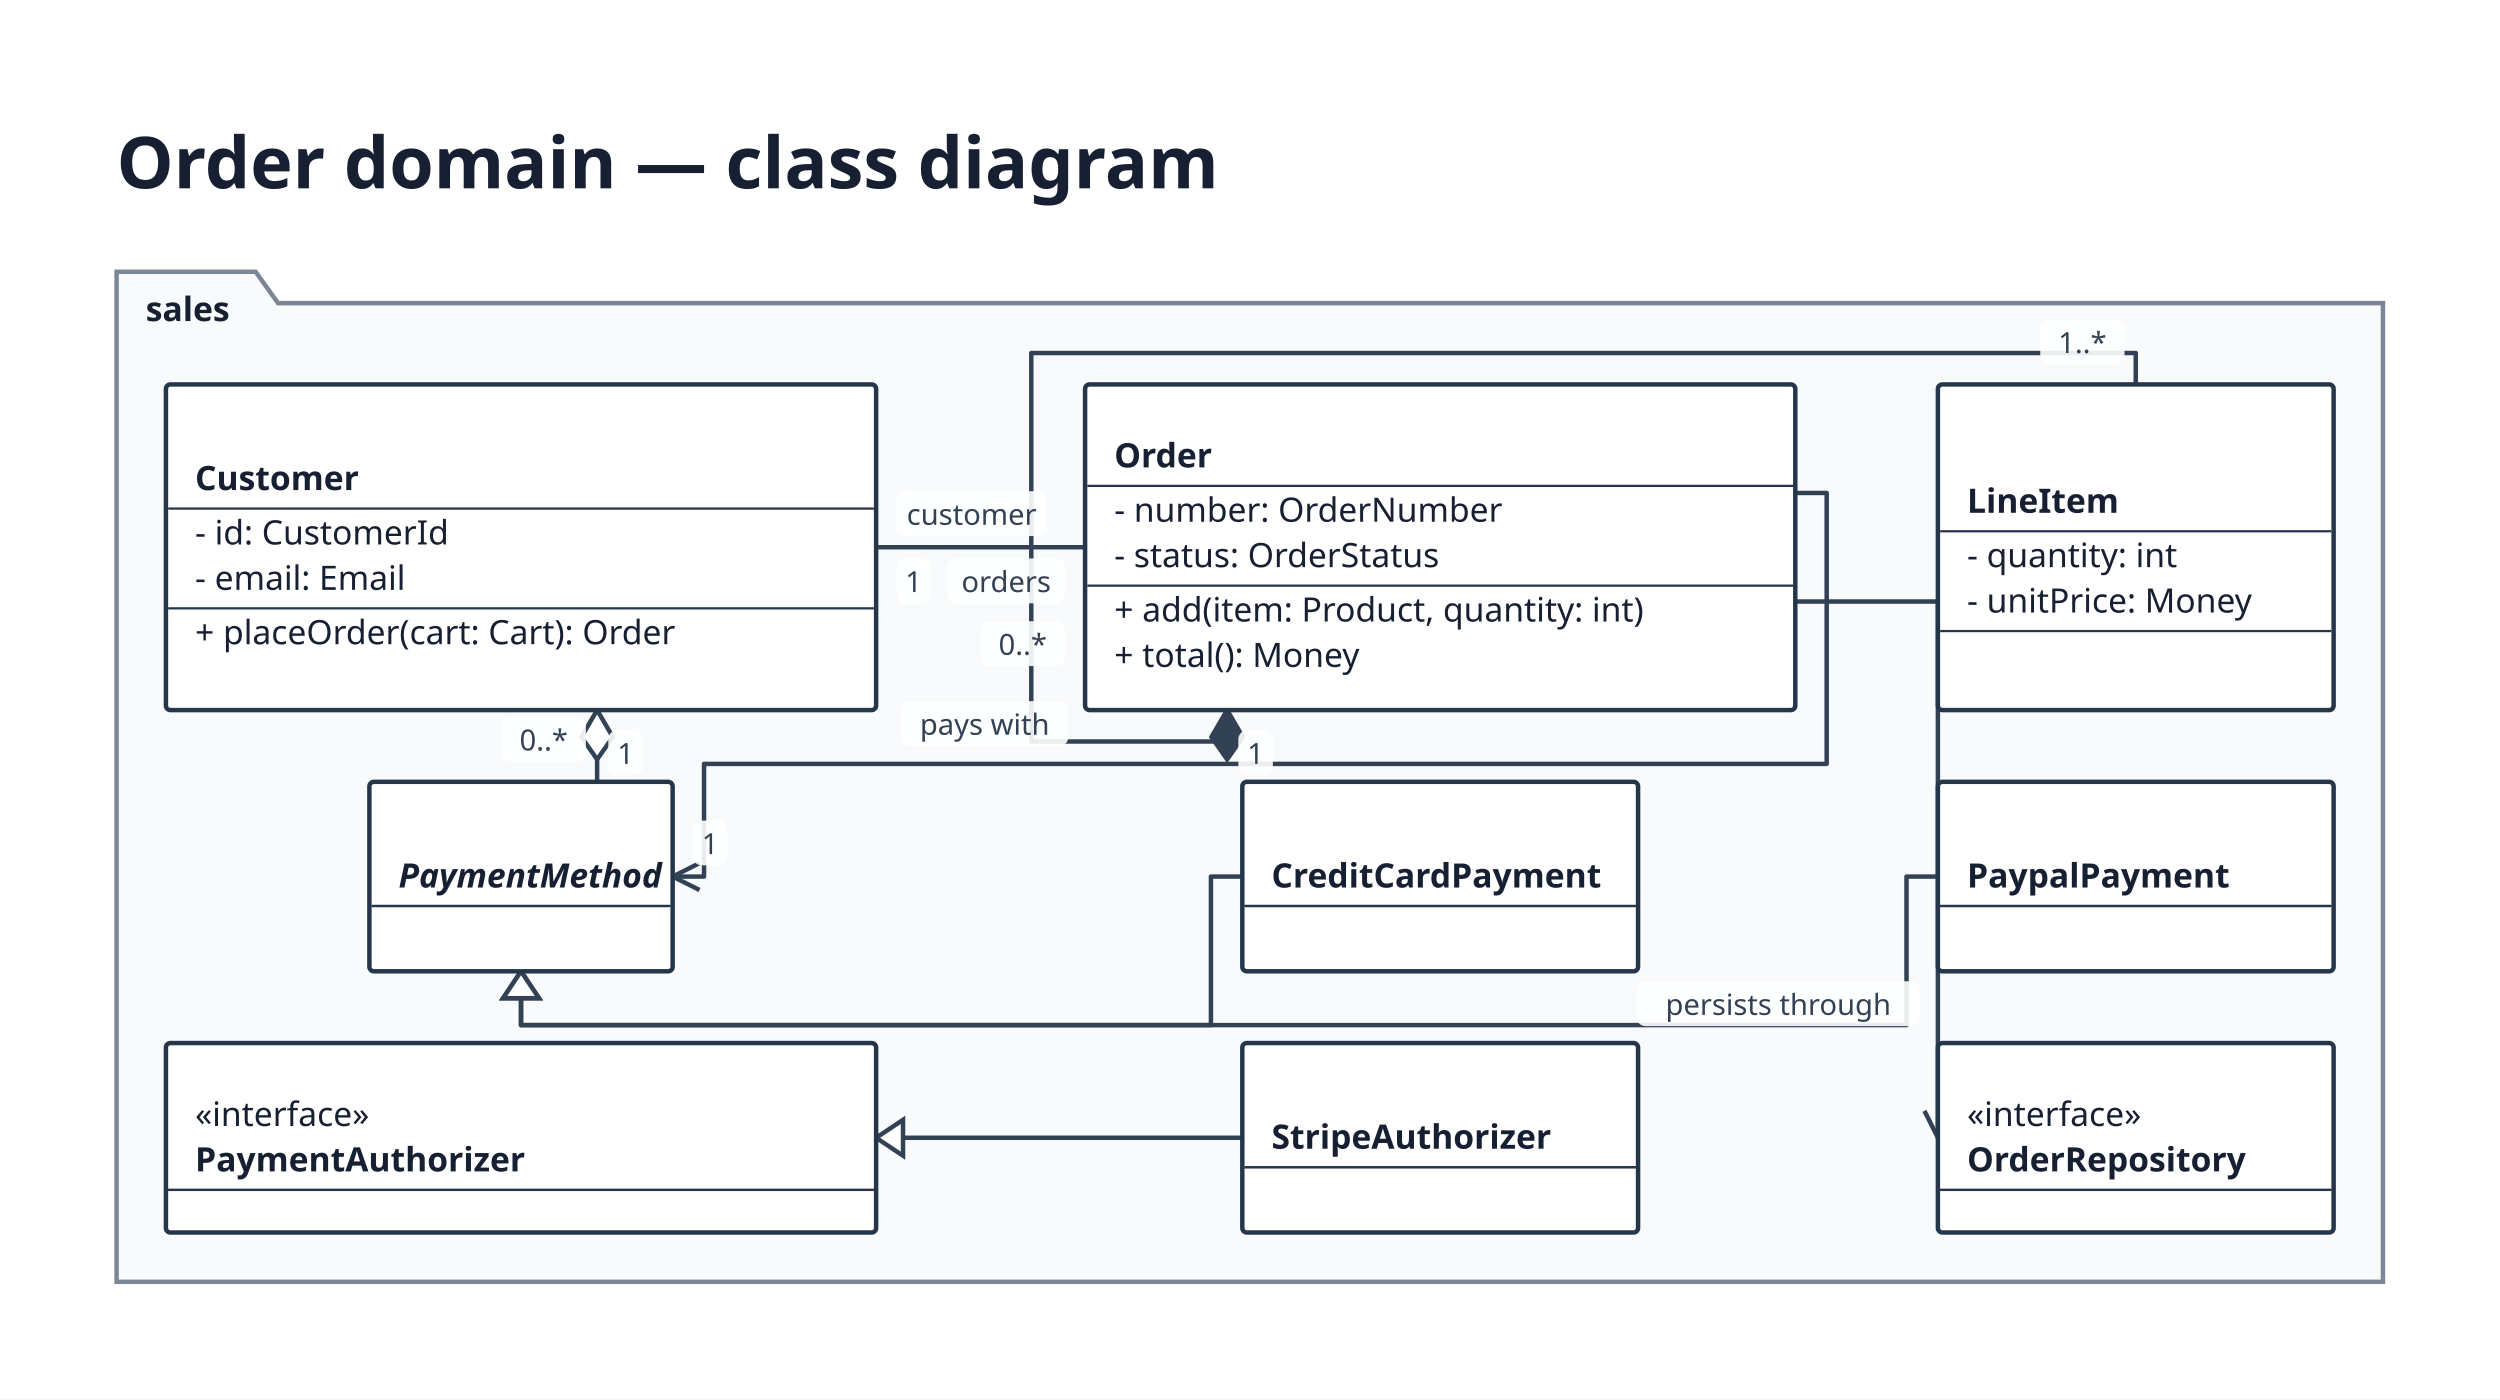
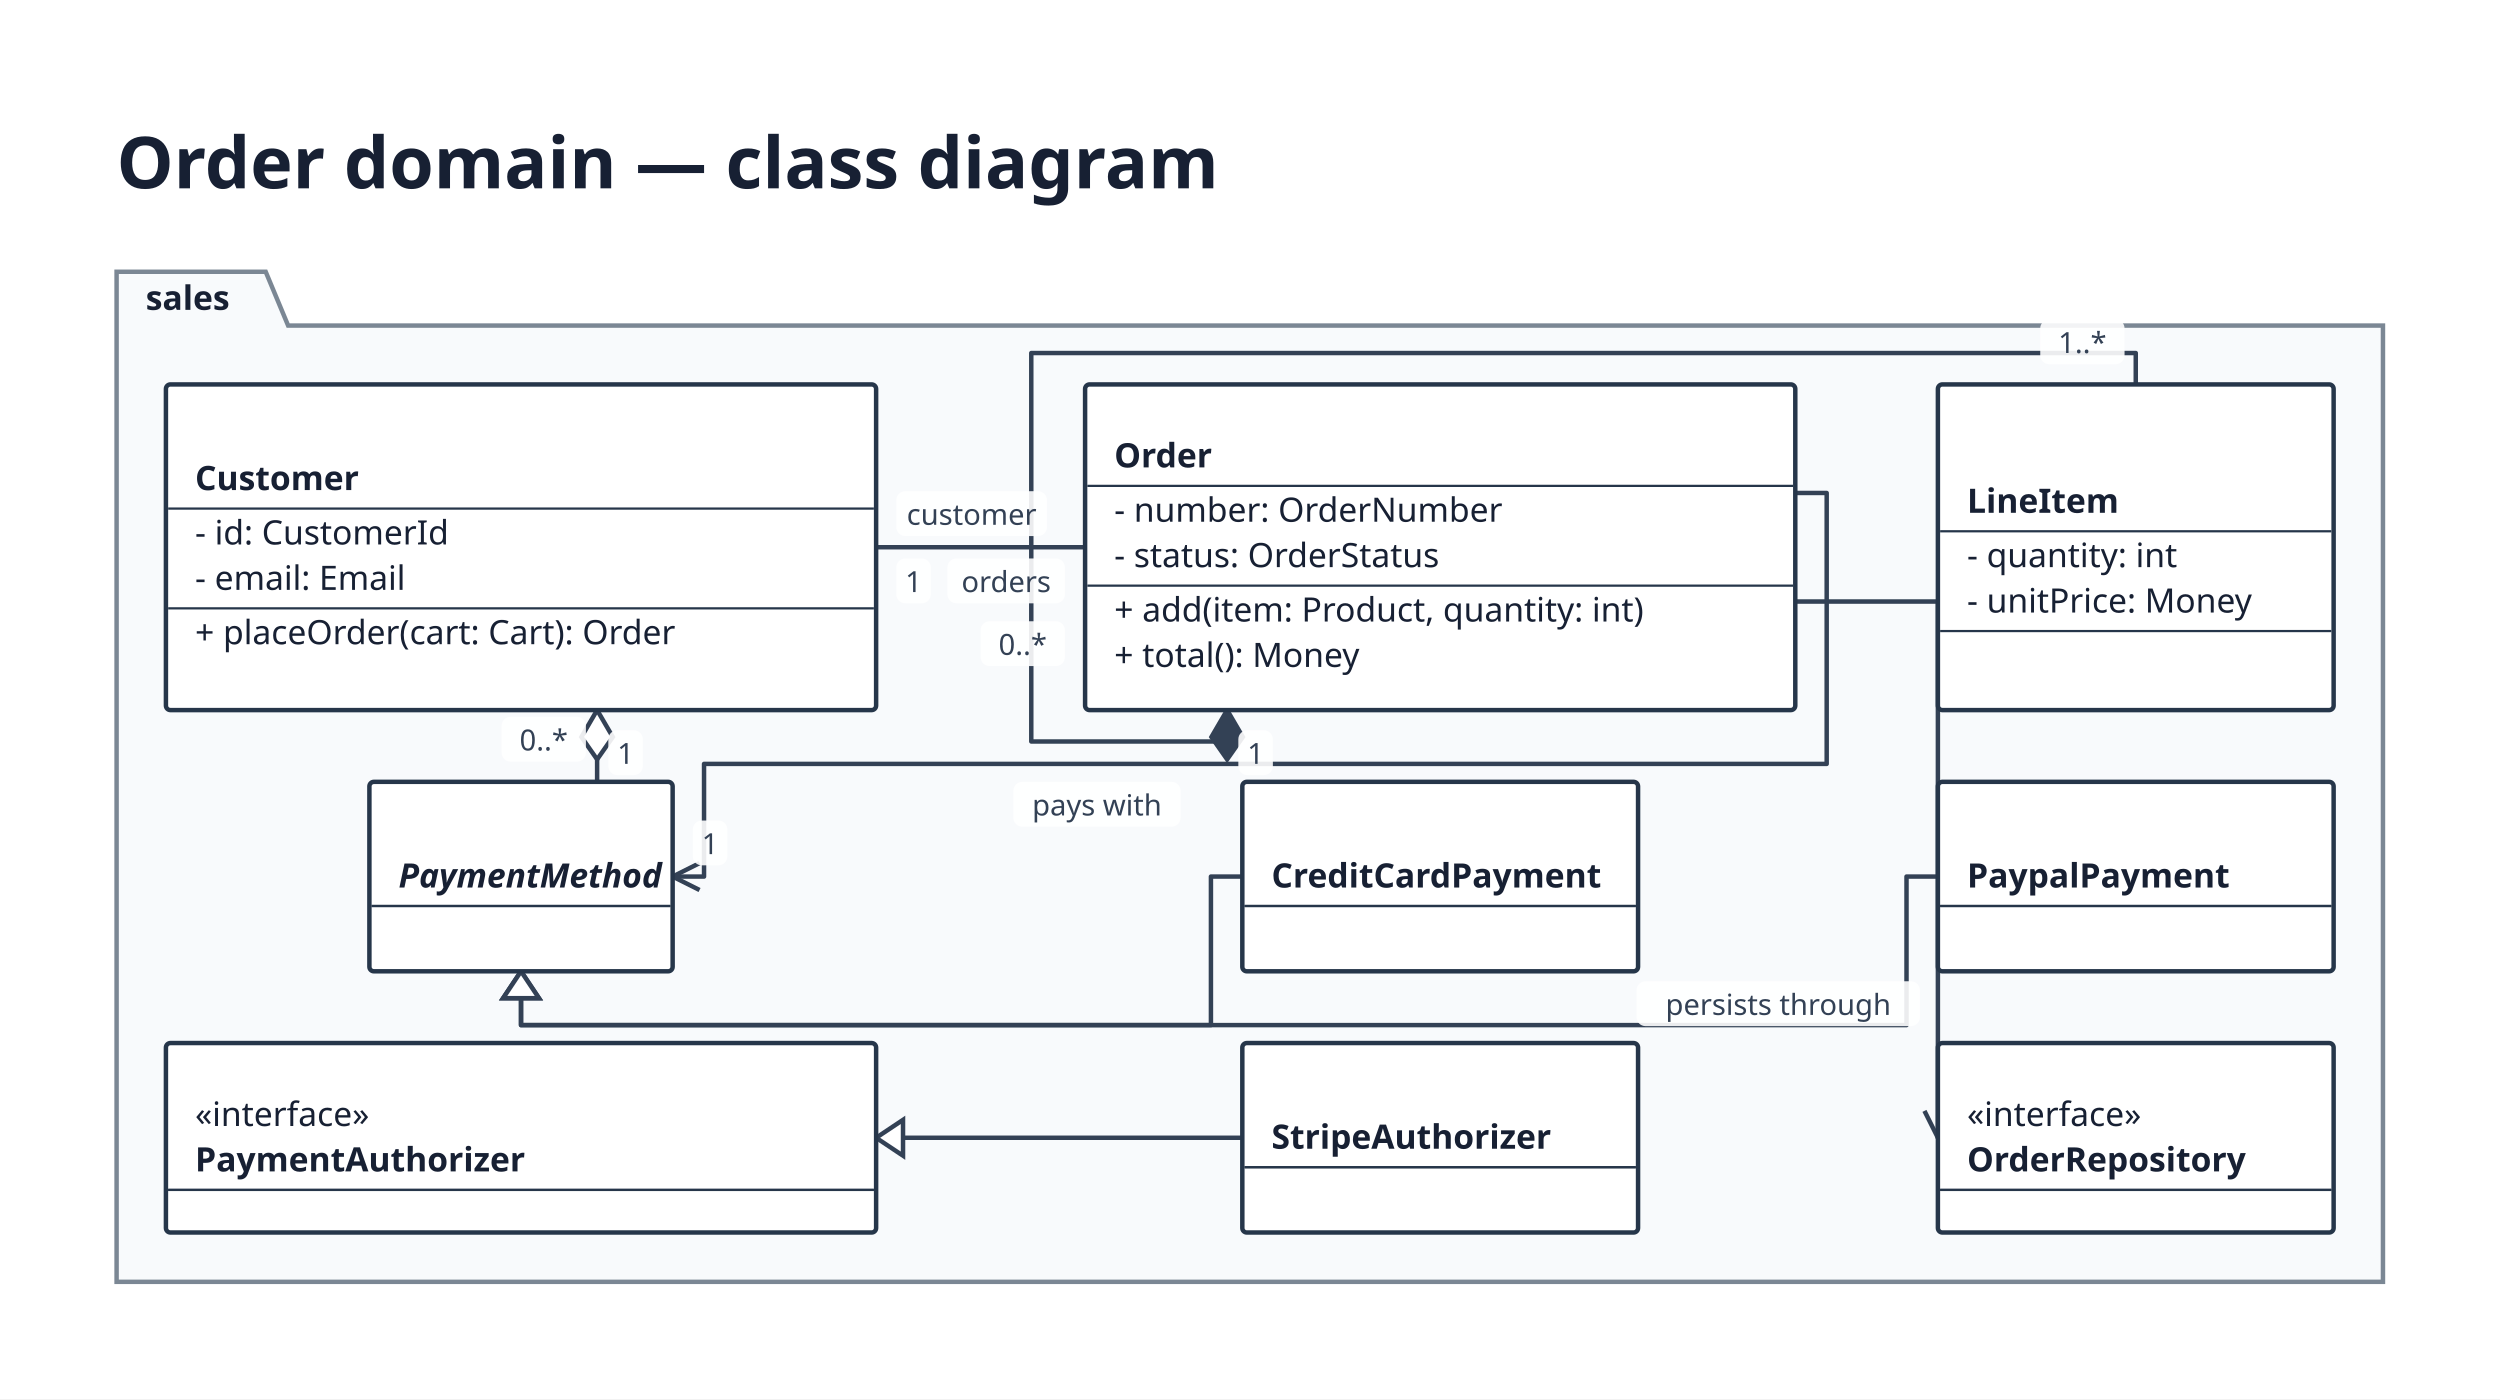
<svg xmlns="http://www.w3.org/2000/svg" width="1115" height="624" viewBox="0 0 1115 624" role="img" aria-label="uml-class-example">
  <rect width="100%" height="100%" fill="#ffffff" />
  <g id="boundaries">
-     <path d="M 52 135.2 V 571.7 H 1062.8 V 135.2 H 124 L 114 121.2 H 52 Z" fill="#f8fafc" stroke="#7b8794" stroke-width="2" />
+     <path d="M 52 145.2 V 571.7 H 1062.8 V 145.2 H 128.5 L 118.5 121.2 H 52 Z" fill="#f8fafc" stroke="#7b8794" stroke-width="2" />
  </g>
  <g id="corridor-dividers" />
  <g id="lines">
    <g data-line="customer-orders">
      <polyline points="390.75,244.075 483.95,244.075" fill="none" stroke="#334155" stroke-width="2" stroke-linejoin="round" stroke-linecap="round" />
    </g>
    <g data-line="order-items">
      <polyline points="547.3,316.7 547.3,330.7 459.95,330.7 459.95,157.45 952.55,157.45 952.55,171.45" fill="none" stroke="#334155" stroke-width="2" stroke-linejoin="round" stroke-linecap="round" />
      <polygon points="547.3,316.7 554.3,328.7 547.3,338.7 540.3,328.7" fill="#334155" stroke="#334155" stroke-width="2" />
    </g>
    <g data-line="customer-payment-methods">
      <polyline points="266.312,316.7 266.312,348.7" fill="none" stroke="#334155" stroke-width="2" stroke-linejoin="round" stroke-linecap="round" />
      <polygon points="266.312,316.7 273.312,328.7 266.312,338.7 259.312,328.7" fill="white" stroke="#334155" stroke-width="2" />
    </g>
    <g data-line="order-payment">
      <polyline points="800.7,219.867 814.7,219.867 814.7,340.7 314,340.7 314,390.95 300,390.95" fill="none" stroke="#334155" stroke-width="2" stroke-linejoin="round" stroke-linecap="round" />
      <path d="M 312 384.95 L 300 390.95 L 312 396.95" fill="none" stroke="#334155" stroke-width="2" stroke-linejoin="round" />
    </g>
    <g data-line="credit-card-generalization">
      <polyline points="554.075,390.95 540.075,390.95 540.075,457.2 232.375,457.2 232.375,433.2" fill="none" stroke="#334155" stroke-width="2" stroke-linejoin="round" stroke-linecap="round" />
      <polygon points="232.375,433.2 240.375,445.2 224.375,445.2" fill="white" stroke="#334155" stroke-width="2" />
    </g>
    <g data-line="paypal-generalization">
      <polyline points="864.3,390.95 850.3,390.95 850.3,457.2 232.375,457.2 232.375,433.2" fill="none" stroke="#334155" stroke-width="2" stroke-linejoin="round" stroke-linecap="round" />
      <polygon points="232.375,433.2 240.375,445.2 224.375,445.2" fill="white" stroke="#334155" stroke-width="2" />
    </g>
    <g data-line="stripe-realization">
      <polyline points="554.075,507.45 390.75,507.45" fill="none" stroke="#334155" stroke-width="2" stroke-linejoin="round" stroke-linecap="round" />
      <polygon points="390.75,507.45 402.75,499.45 402.75,515.45" fill="white" stroke="#334155" stroke-width="2" />
    </g>
    <g data-line="repository-dependency">
      <polyline points="800.7,268.283 820.7,268.283 864.3,268.283 864.3,507.45" fill="none" stroke="#334155" stroke-width="2" stroke-linejoin="round" stroke-linecap="round" />
      <path d="M 858.3 495.45 L 864.3 507.45 L 870.3 495.45" fill="none" stroke="#334155" stroke-width="2" stroke-linejoin="round" />
    </g>
  </g>
  <g id="objects">
    <rect x="74" y="171.45" width="316.75" height="145.25" rx="2" fill="#ffffff" stroke="#26364a" stroke-width="2" />
    <rect x="483.95" y="171.45" width="316.75" height="145.25" rx="2" fill="#ffffff" stroke="#26364a" stroke-width="2" />
    <rect x="864.3" y="171.45" width="176.5" height="145.25" rx="2" fill="#ffffff" stroke="#26364a" stroke-width="2" />
    <rect x="164.75" y="348.7" width="135.25" height="84.5" rx="2" fill="#ffffff" stroke="#26364a" stroke-width="2" />
    <rect x="554.075" y="348.7" width="176.5" height="84.5" rx="2" fill="#ffffff" stroke="#26364a" stroke-width="2" />
    <rect x="864.3" y="348.7" width="176.5" height="84.5" rx="2" fill="#ffffff" stroke="#26364a" stroke-width="2" />
    <rect x="74" y="465.2" width="316.75" height="84.5" rx="2" fill="#ffffff" stroke="#26364a" stroke-width="2" />
    <rect x="554.075" y="465.2" width="176.5" height="84.5" rx="2" fill="#ffffff" stroke="#26364a" stroke-width="2" />
    <rect x="864.3" y="465.2" width="176.5" height="84.5" rx="2" fill="#ffffff" stroke="#26364a" stroke-width="2" />
  </g>
  <g id="ports" />
  <g id="text">
    <text x="52" y="84" text-anchor="start" fill="#172033" font-family="ui-rounded, 'Comic Sans MS', sans-serif" font-size="32" font-weight="700">Order domain — class diagram</text>
-     <text x="65" y="143.2" text-anchor="start" fill="#172033" font-family="ui-rounded, 'Comic Sans MS', sans-serif" font-size="15" font-weight="700">sales</text>
+     <text x="65" y="138.2" text-anchor="start" fill="#172033" font-family="ui-rounded, 'Comic Sans MS', sans-serif" font-size="15" font-weight="700">sales</text>
    <text x="87" y="218.575" text-anchor="start" fill="#172033" font-family="ui-rounded, 'Comic Sans MS', sans-serif" font-size="15" font-weight="700">Customer</text>
    <path d="M 75 226.825 H 389.75" stroke="#26364a" stroke-width="1" />
    <text x="87" y="242.825" text-anchor="start" fill="#172033" font-family="ui-rounded, 'Comic Sans MS', sans-serif" font-size="15" font-weight="450">- id: CustomerId</text>
    <text x="87" y="263.075" text-anchor="start" fill="#172033" font-family="ui-rounded, 'Comic Sans MS', sans-serif" font-size="15" font-weight="450">- email: Email</text>
    <path d="M 75 271.325 H 389.75" stroke="#26364a" stroke-width="1" />
    <text x="87" y="287.325" text-anchor="start" fill="#172033" font-family="ui-rounded, 'Comic Sans MS', sans-serif" font-size="15" font-weight="450">+ placeOrder(cart: Cart): Order</text>
    <text x="496.95" y="208.45" text-anchor="start" fill="#172033" font-family="ui-rounded, 'Comic Sans MS', sans-serif" font-size="15" font-weight="700">Order</text>
    <path d="M 484.95 216.7 H 799.7" stroke="#26364a" stroke-width="1" />
    <text x="496.95" y="232.7" text-anchor="start" fill="#172033" font-family="ui-rounded, 'Comic Sans MS', sans-serif" font-size="15" font-weight="450">- number: OrderNumber</text>
    <text x="496.95" y="252.95" text-anchor="start" fill="#172033" font-family="ui-rounded, 'Comic Sans MS', sans-serif" font-size="15" font-weight="450">- status: OrderStatus</text>
    <path d="M 484.95 261.2 H 799.7" stroke="#26364a" stroke-width="1" />
    <text x="496.95" y="277.2" text-anchor="start" fill="#172033" font-family="ui-rounded, 'Comic Sans MS', sans-serif" font-size="15" font-weight="450">+ add(item: Product, quantity: int)</text>
    <text x="496.95" y="297.45" text-anchor="start" fill="#172033" font-family="ui-rounded, 'Comic Sans MS', sans-serif" font-size="15" font-weight="450">+ total(): Money</text>
    <text x="877.3" y="228.7" text-anchor="start" fill="#172033" font-family="ui-rounded, 'Comic Sans MS', sans-serif" font-size="15" font-weight="700">LineItem</text>
    <path d="M 865.3 236.95 H 1039.8" stroke="#26364a" stroke-width="1" />
    <text x="877.3" y="252.95" text-anchor="start" fill="#172033" font-family="ui-rounded, 'Comic Sans MS', sans-serif" font-size="15" font-weight="450">- quantity: int</text>
    <text x="877.3" y="273.2" text-anchor="start" fill="#172033" font-family="ui-rounded, 'Comic Sans MS', sans-serif" font-size="15" font-weight="450">- unitPrice: Money</text>
    <path d="M 865.3 281.45 H 1039.8" stroke="#26364a" stroke-width="1" />
    <text x="177.75" y="395.825" text-anchor="start" fill="#172033" font-family="ui-rounded, 'Comic Sans MS', sans-serif" font-size="15" font-weight="700" font-style="italic">PaymentMethod</text>
    <path d="M 165.75 404.075 H 299" stroke="#26364a" stroke-width="1" />
    <path d="M 165.75 404.075 H 299" stroke="#26364a" stroke-width="1" />
    <text x="567.075" y="395.825" text-anchor="start" fill="#172033" font-family="ui-rounded, 'Comic Sans MS', sans-serif" font-size="15" font-weight="700">CreditCardPayment</text>
    <path d="M 555.075 404.075 H 729.575" stroke="#26364a" stroke-width="1" />
    <path d="M 555.075 404.075 H 729.575" stroke="#26364a" stroke-width="1" />
    <text x="877.3" y="395.825" text-anchor="start" fill="#172033" font-family="ui-rounded, 'Comic Sans MS', sans-serif" font-size="15" font-weight="700">PaypalPayment</text>
    <path d="M 865.3 404.075 H 1039.8" stroke="#26364a" stroke-width="1" />
    <path d="M 865.3 404.075 H 1039.8" stroke="#26364a" stroke-width="1" />
    <text x="87" y="502.2" text-anchor="start" fill="#172033" font-family="ui-rounded, 'Comic Sans MS', sans-serif" font-size="15" font-weight="450">«interface»</text>
    <text x="87" y="522.45" text-anchor="start" fill="#172033" font-family="ui-rounded, 'Comic Sans MS', sans-serif" font-size="15" font-weight="700">PaymentAuthorizer</text>
    <path d="M 75 530.7 H 389.75" stroke="#26364a" stroke-width="1" />
    <path d="M 75 530.7 H 389.75" stroke="#26364a" stroke-width="1" />
    <text x="567.075" y="512.325" text-anchor="start" fill="#172033" font-family="ui-rounded, 'Comic Sans MS', sans-serif" font-size="15" font-weight="700">StripeAuthorizer</text>
    <path d="M 555.075 520.575 H 729.575" stroke="#26364a" stroke-width="1" />
    <path d="M 555.075 520.575 H 729.575" stroke="#26364a" stroke-width="1" />
    <text x="877.3" y="502.2" text-anchor="start" fill="#172033" font-family="ui-rounded, 'Comic Sans MS', sans-serif" font-size="15" font-weight="450">«interface»</text>
    <text x="877.3" y="522.45" text-anchor="start" fill="#172033" font-family="ui-rounded, 'Comic Sans MS', sans-serif" font-size="15" font-weight="700">OrderRepository</text>
    <path d="M 865.3 530.7 H 1039.8" stroke="#26364a" stroke-width="1" />
    <path d="M 865.3 530.7 H 1039.8" stroke="#26364a" stroke-width="1" />
    <g>
      <rect x="399.75" y="219.075" width="67.2" height="20" rx="4" fill="#ffffff" fill-opacity=".9" />
      <text x="433.35" y="234.075" text-anchor="middle" font-family="ui-rounded, sans-serif" font-size="13" fill="#334155">customer</text>
    </g>
    <g>
      <rect x="399.75" y="249.075" width="15.4" height="20" rx="4" fill="#ffffff" fill-opacity=".9" />
      <text x="407.45" y="264.075" text-anchor="middle" font-family="ui-rounded, sans-serif" font-size="13" fill="#334155">1</text>
    </g>
    <g>
      <rect x="422.55" y="249.075" width="52.4" height="20" rx="4" fill="#ffffff" fill-opacity=".9" />
      <text x="448.75" y="264.075" text-anchor="middle" font-family="ui-rounded, sans-serif" font-size="13" fill="#334155">orders</text>
    </g>
    <g>
      <rect x="437.35" y="277.075" width="37.6" height="20" rx="4" fill="#ffffff" fill-opacity=".9" />
      <text x="456.15" y="292.075" text-anchor="middle" font-family="ui-rounded, sans-serif" font-size="13" fill="#334155">0..*</text>
    </g>
    <g>
      <rect x="552.3" y="325.7" width="15.4" height="20" rx="4" fill="#ffffff" fill-opacity=".9" />
      <text x="560" y="340.7" text-anchor="middle" font-family="ui-rounded, sans-serif" font-size="13" fill="#334155">1</text>
    </g>
    <g>
      <rect x="909.95" y="142.45" width="37.6" height="20" rx="4" fill="#ffffff" fill-opacity=".9" />
      <text x="928.75" y="157.45" text-anchor="middle" font-family="ui-rounded, sans-serif" font-size="13" fill="#334155">1..*</text>
    </g>
    <g>
      <rect x="271.312" y="325.7" width="15.4" height="20" rx="4" fill="#ffffff" fill-opacity=".9" />
      <text x="279.012" y="340.7" text-anchor="middle" font-family="ui-rounded, sans-serif" font-size="13" fill="#334155">1</text>
    </g>
    <g>
      <rect x="223.712" y="319.7" width="37.6" height="20" rx="4" fill="#ffffff" fill-opacity=".9" />
      <text x="242.512" y="334.7" text-anchor="middle" font-family="ui-rounded, sans-serif" font-size="13" fill="#334155">0..*</text>
    </g>
    <g>
-       <rect x="401.875" y="312.7" width="74.6" height="20" rx="4" fill="#ffffff" fill-opacity=".9" />
-       <text x="439.175" y="327.7" text-anchor="middle" font-family="ui-rounded, sans-serif" font-size="13" fill="#334155">pays with</text>
+       <rect x="451.945" y="348.7" width="74.6" height="20" rx="4" fill="#ffffff" fill-opacity=".9" />
+       <text x="489.245" y="363.7" text-anchor="middle" font-family="ui-rounded, sans-serif" font-size="13" fill="#334155">pays with</text>
    </g>
    <g>
      <rect x="309" y="365.95" width="15.4" height="20" rx="4" fill="#ffffff" fill-opacity=".9" />
      <text x="316.7" y="380.95" text-anchor="middle" font-family="ui-rounded, sans-serif" font-size="13" fill="#334155">1</text>
    </g>
    <g>
      <rect x="729.9" y="437.658" width="126.4" height="20" rx="4" fill="#ffffff" fill-opacity=".9" />
      <text x="793.1" y="452.658" text-anchor="middle" font-family="ui-rounded, sans-serif" font-size="13" fill="#334155">persists through</text>
    </g>
  </g>
</svg>
